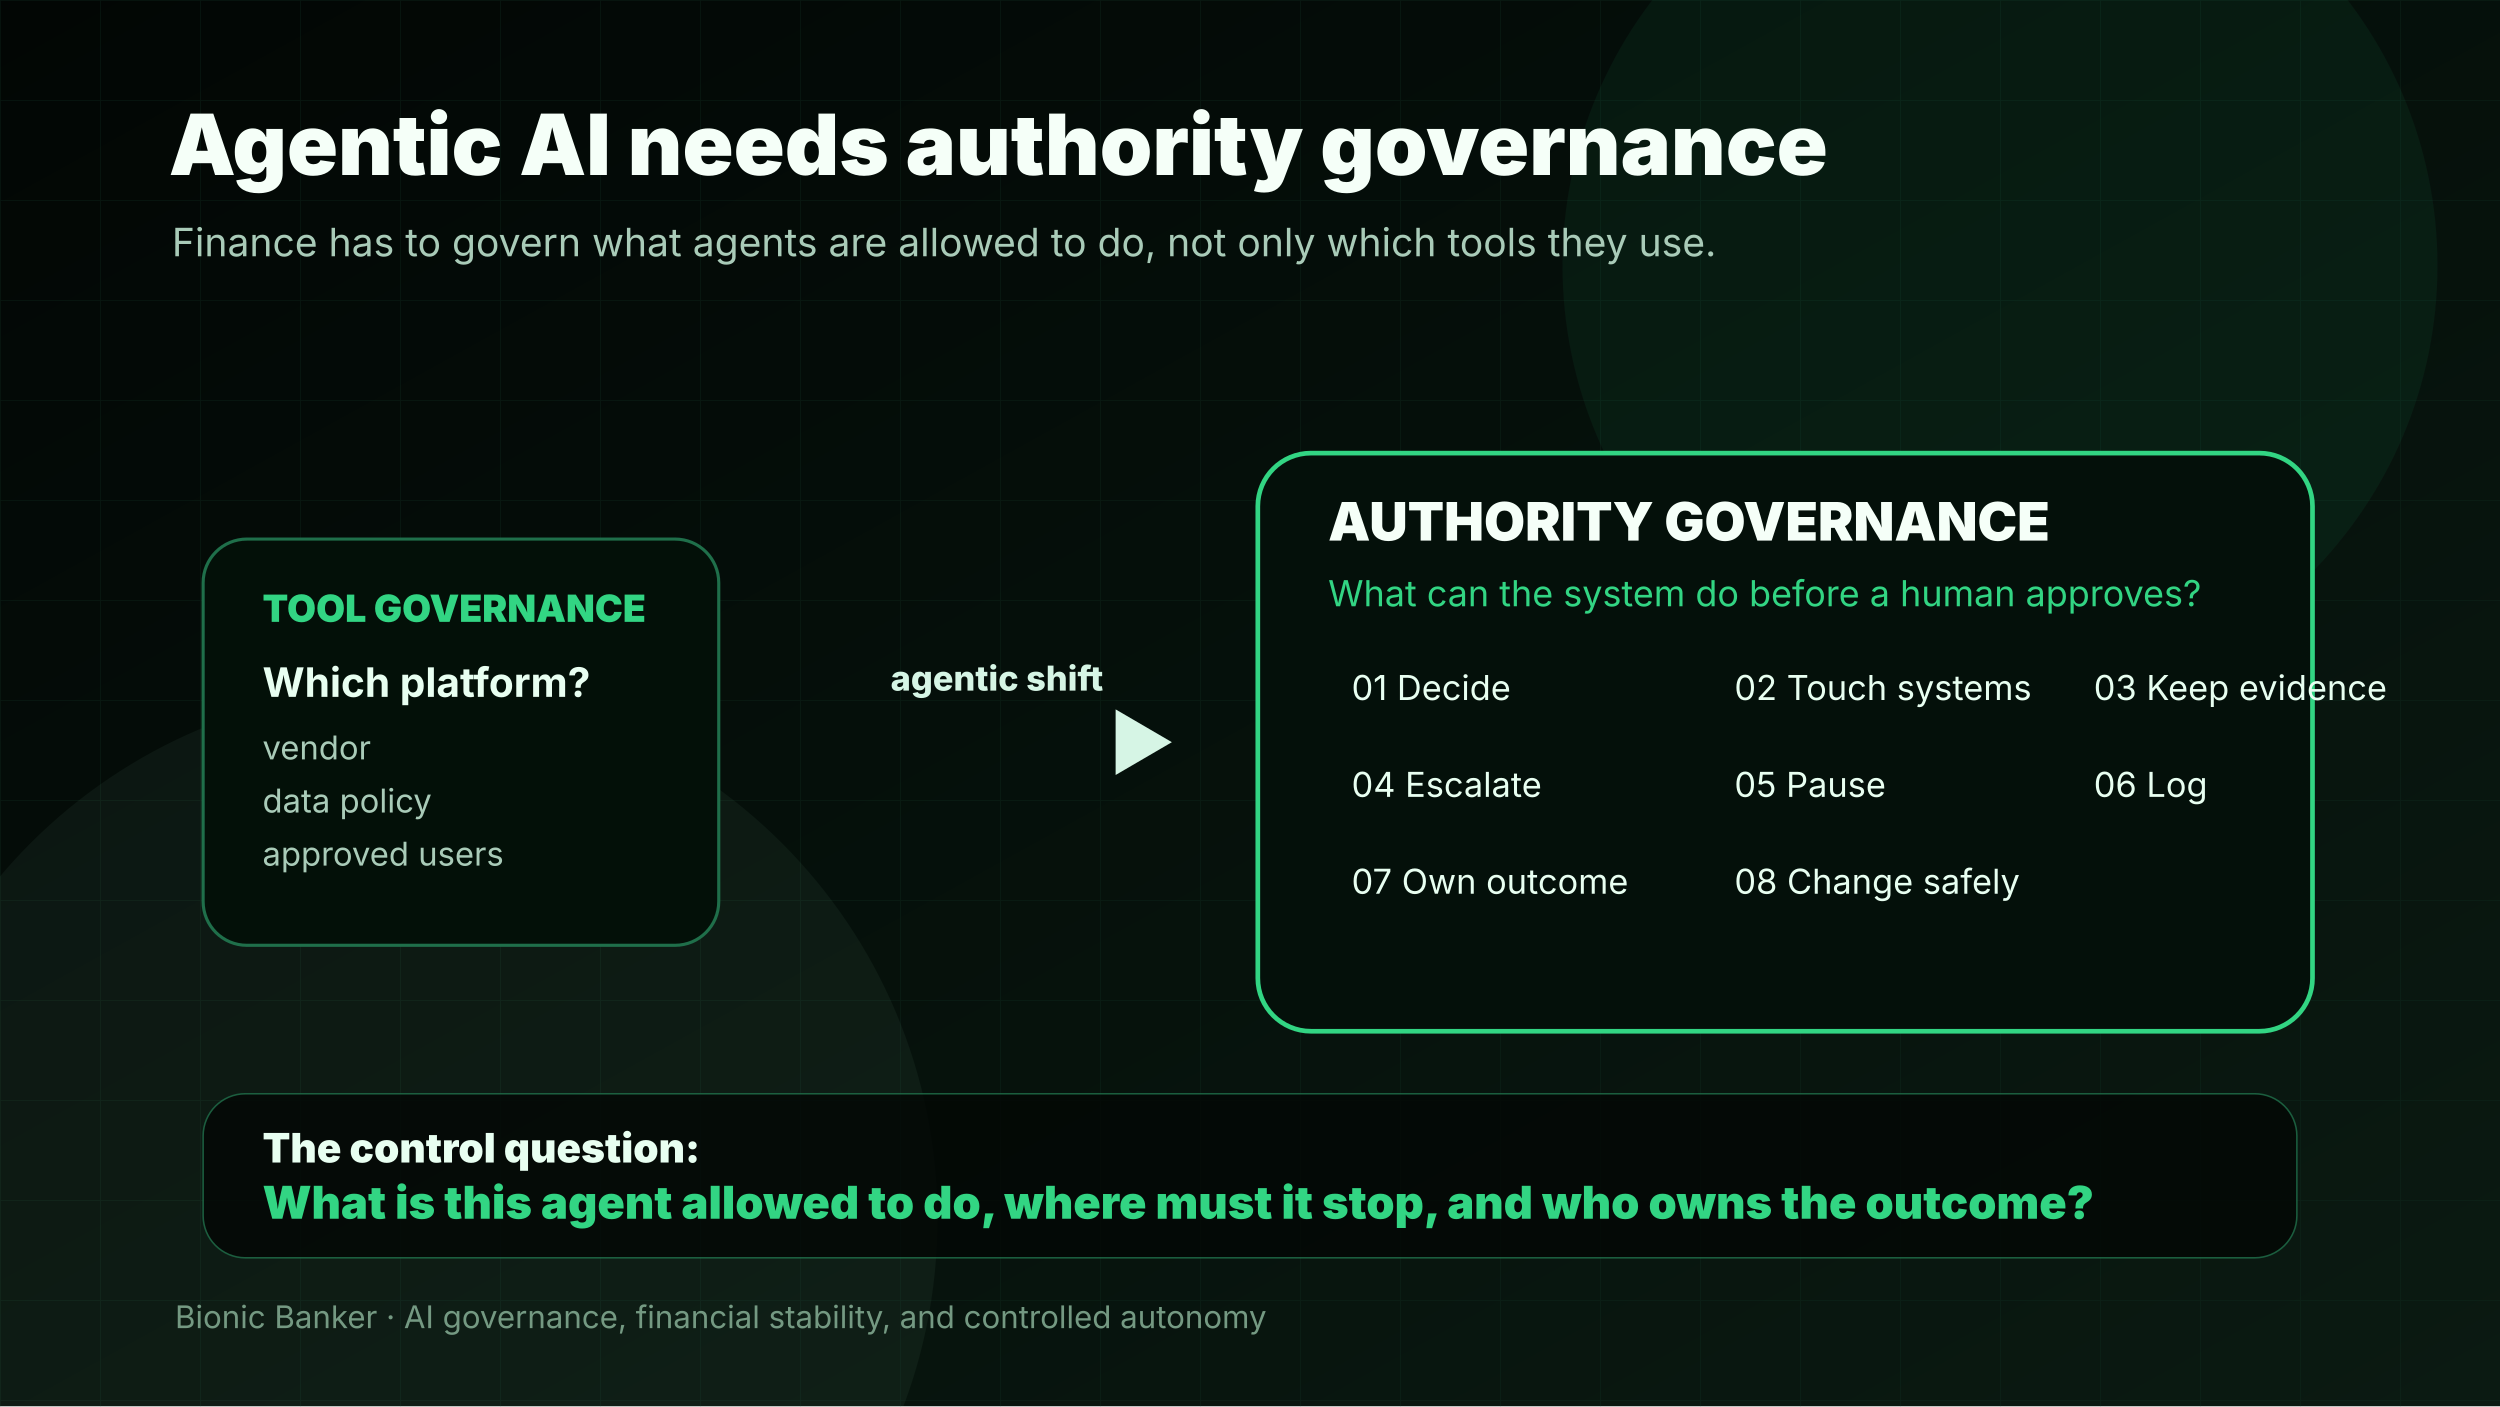
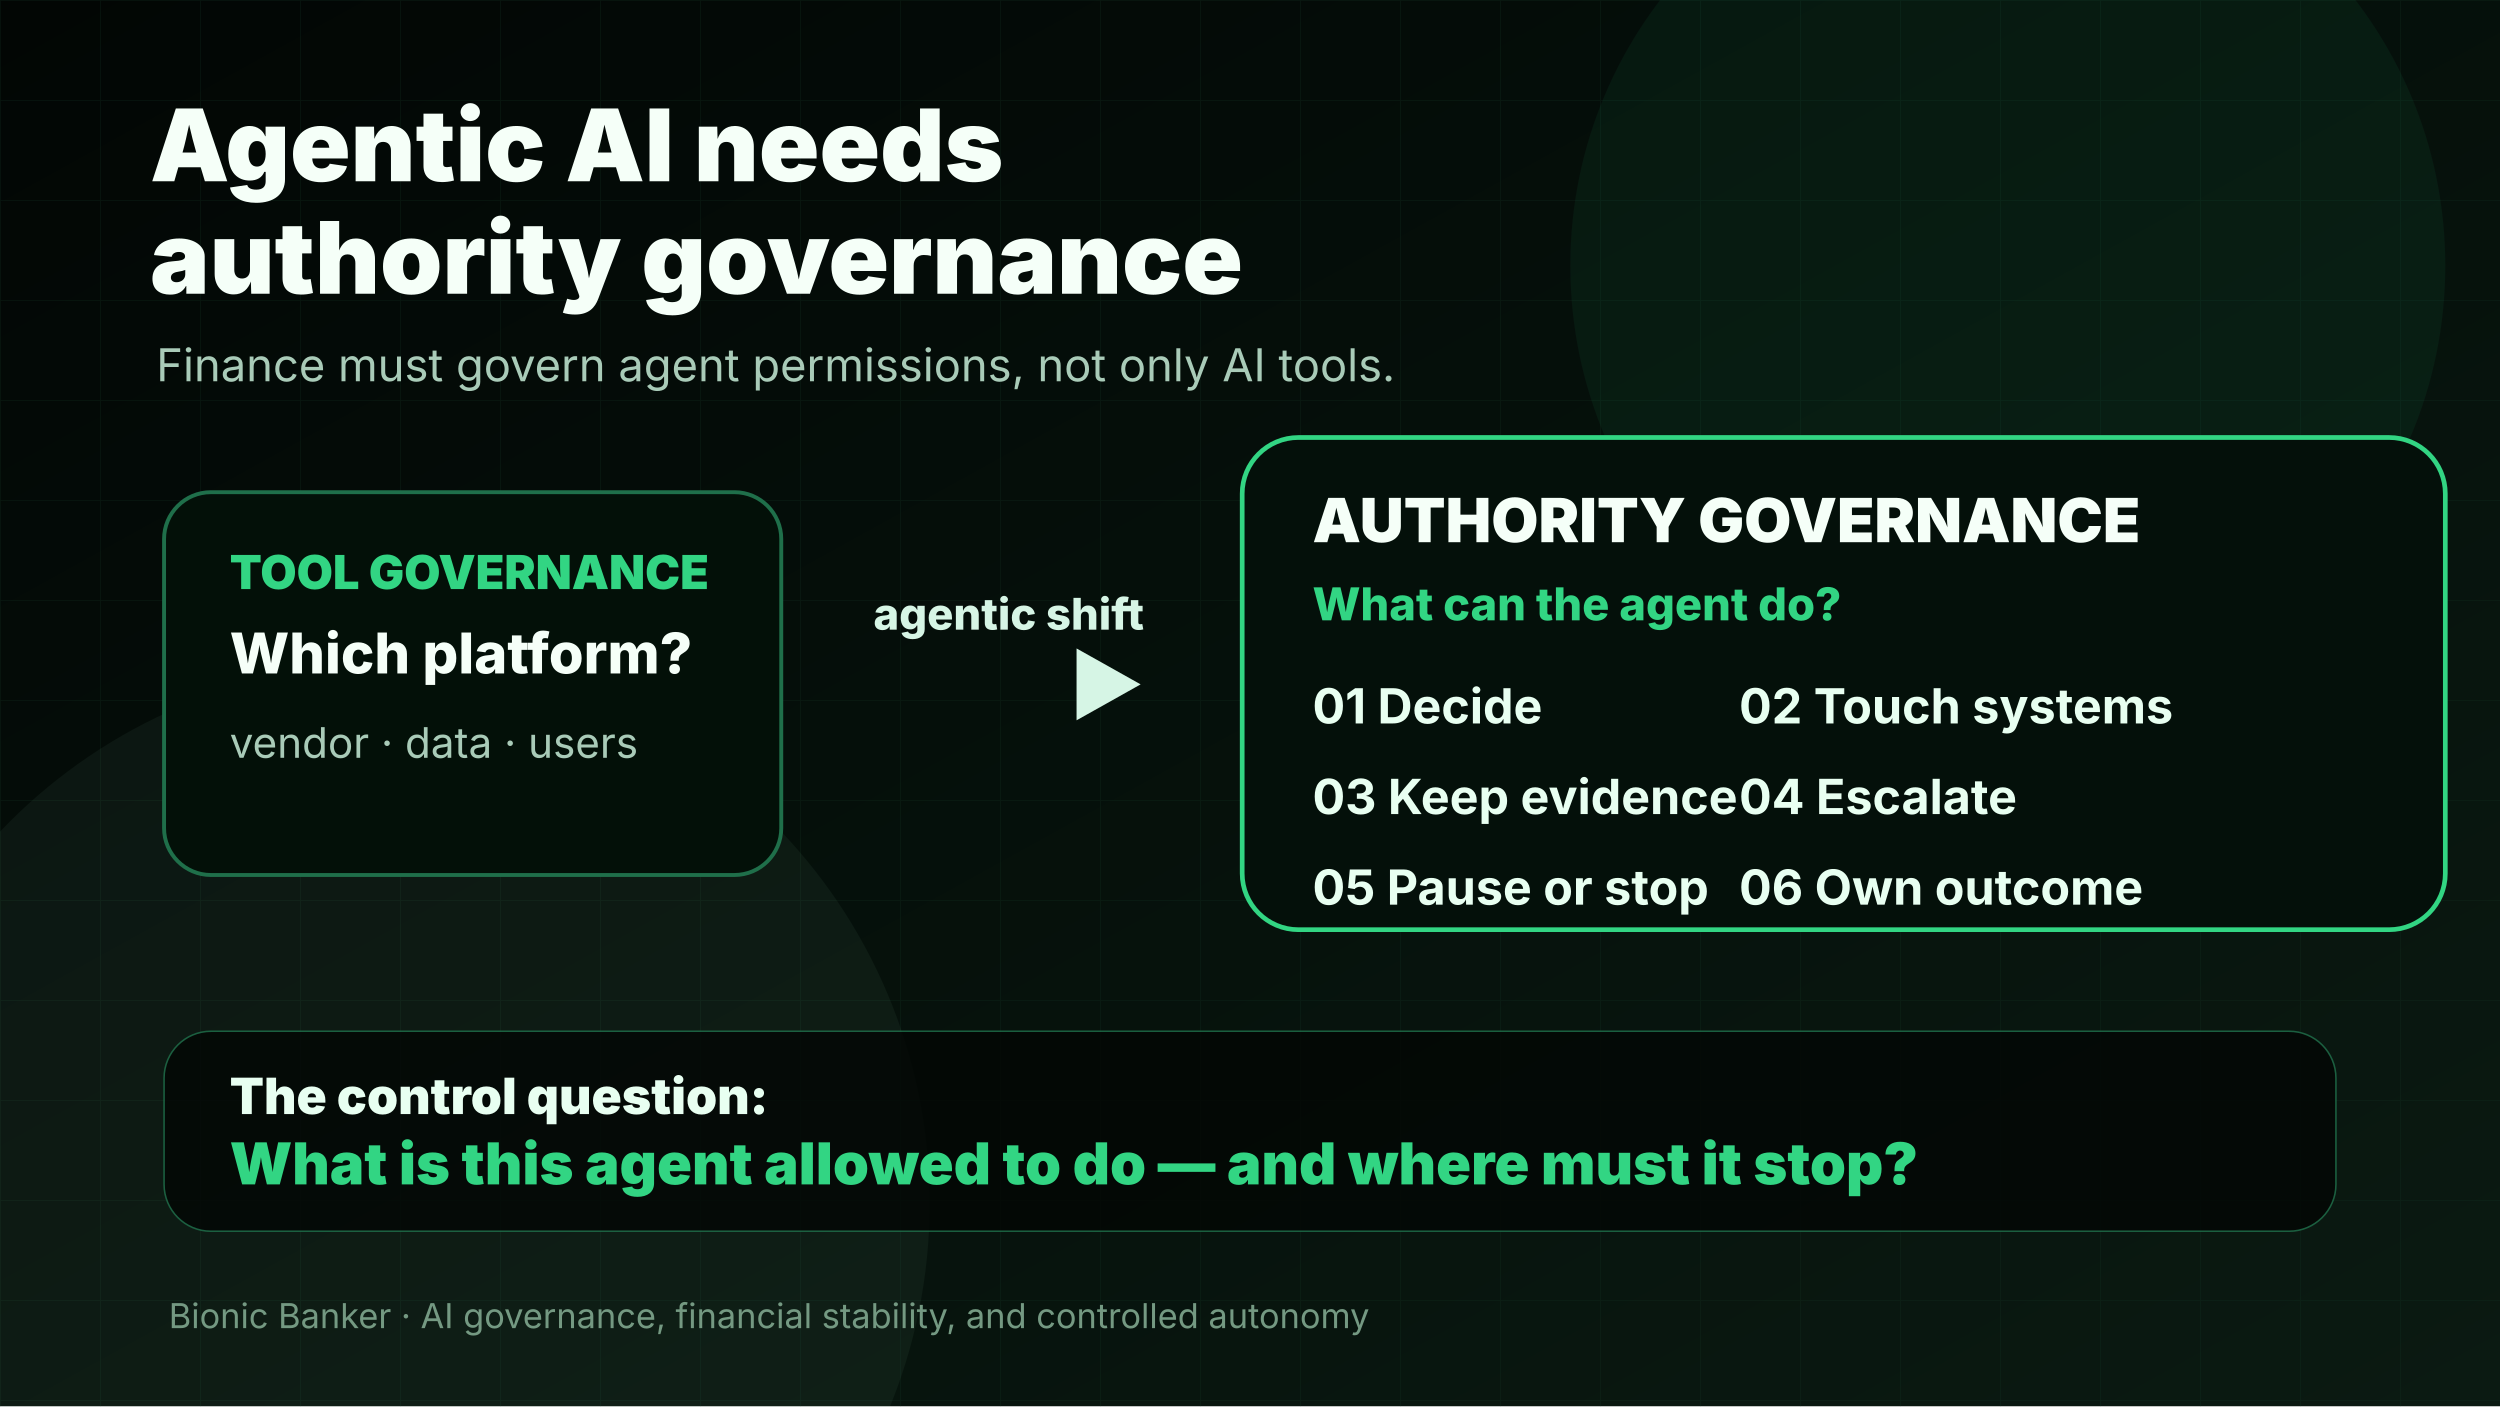
<svg xmlns="http://www.w3.org/2000/svg" width="1600" height="900" viewBox="0 0 1600 900" role="img" aria-labelledby="title desc">
  <defs>
    <linearGradient id="bg" x1="0" x2="1" y1="0" y2="1">
      <stop offset="0" stop-color="#020604" />
      <stop offset="0.58" stop-color="#06120c" />
      <stop offset="1" stop-color="#0b1a12" />
    </linearGradient>
    <linearGradient id="rail" x1="0" x2="1">
      <stop offset="0" stop-color="#32d583" />
      <stop offset="1" stop-color="#d6f5e5" />
    </linearGradient>
    <filter id="glow" x="-40%" y="-40%" width="180%" height="180%">
-       <feGaussianBlur stdDeviation="9" result="blur" />
+       <feGaussianBlur stdDeviation="8" result="blur" />
      <feMerge>
        <feMergeNode in="blur" />
        <feMergeNode in="SourceGraphic" />
      </feMerge>
    </filter>
    <pattern id="grid" width="64" height="64" patternUnits="userSpaceOnUse">
-       <path d="M64 0H0V64" fill="none" stroke="#123023" stroke-width="1" opacity="0.65" />
+       <path d="M64 0H0V64" fill="none" stroke="#123023" stroke-width="1" opacity="0.62" />
    </pattern>
  </defs>
  <rect width="1600" height="900" fill="url(#bg)" />
-   <rect width="1600" height="900" fill="url(#grid)" opacity="0.55" />
-   <circle cx="1280" cy="170" r="280" fill="#1fa068" opacity="0.08" />
-   <circle cx="260" cy="780" r="340" fill="#8fdcb0" opacity="0.055" />
+   <rect width="1600" height="900" fill="url(#grid)" opacity="0.52" />
+   <circle cx="1285" cy="170" r="280" fill="#1fa068" opacity="0.08" />
+   <circle cx="250" cy="770" r="345" fill="#8fdcb0" opacity="0.055" />
  <g font-family="Inter, ui-sans-serif, system-ui">
-     <text x="108" y="112" fill="#f5fff8" font-size="54" font-weight="850">Agentic AI needs authority governance</text>
-     <text x="110" y="164" fill="#a9cbb8" font-size="25">Finance has to govern what agents are allowed to do, not only which tools they use.</text>
+     <text x="96" y="116" fill="#f5fff8" font-size="64" font-weight="850">Agentic AI needs</text>
+     <text x="96" y="188" fill="#f5fff8" font-size="64" font-weight="850">authority governance</text>
+     <text x="100" y="244" fill="#a9cbb8" font-size="29">Finance must govern agent permissions, not only AI tools.</text>
  </g>
-   <g transform="translate(130 250)" font-family="Inter, ui-sans-serif, system-ui">
-     <rect x="0" y="95" width="330" height="260" rx="28" fill="#031008" stroke="#1f6f4a" stroke-width="2" />
-     <text x="38" y="148" fill="#32d583" font-size="24" font-weight="850">TOOL GOVERNANCE</text>
-     <text x="38" y="196" fill="#e8fff1" font-size="26" font-weight="750">Which platform?</text>
-     <text x="38" y="236" fill="#a9cbb8" font-size="21">vendor</text>
-     <text x="38" y="270" fill="#a9cbb8" font-size="21">data policy</text>
-     <text x="38" y="304" fill="#a9cbb8" font-size="21">approved users</text>
-     <path d="M380 225 H620" stroke="url(#rail)" stroke-width="7" stroke-linecap="round" filter="url(#glow)" />
-     <polygon points="620,225 584,204 584,246" fill="#d6f5e5" />
-     <text x="440" y="192" fill="#d6f5e5" font-size="22" font-weight="780">agentic shift</text>
-     <rect x="675" y="40" width="675" height="370" rx="34" fill="#04100a" stroke="#32d583" stroke-width="3" />
-     <text x="720" y="96" fill="#f5fff8" font-size="34" font-weight="850">AUTHORITY GOVERNANCE</text>
-     <text x="720" y="138" fill="#32d583" font-size="23">What can the system do before a human approves?</text>
-     <g font-size="22" fill="#e8fff1">
-       <text x="735" y="198">01 Decide</text>
-       <text x="980" y="198">02 Touch systems</text>
-       <text x="1210" y="198">03 Keep evidence</text>
-       <text x="735" y="260">04 Escalate</text>
-       <text x="980" y="260">05 Pause</text>
-       <text x="1210" y="260">06 Log</text>
-       <text x="735" y="322">07 Own outcome</text>
-       <text x="980" y="322">08 Change safely</text>
+   <g transform="translate(105 315)" font-family="Inter, ui-sans-serif, system-ui">
+     <rect x="0" y="0" width="395" height="245" rx="30" fill="#031008" stroke="#1f6f4a" stroke-width="2.5" />
+     <text x="42" y="62" fill="#32d583" font-size="30" font-weight="850">TOOL GOVERNANCE</text>
+     <text x="42" y="116" fill="#f5fff8" font-size="36" font-weight="820">Which platform?</text>
+     <text x="42" y="170" fill="#a9cbb8" font-size="27">vendor · data · users</text>
+     <path d="M450 123 H625" stroke="url(#rail)" stroke-width="8" stroke-linecap="round" filter="url(#glow)" />
+     <polygon points="625,123 584,100 584,146" fill="#d6f5e5" />
+     <text x="454" y="88" fill="#d6f5e5" font-size="28" font-weight="820">agentic shift</text>
+     <rect x="690" y="-35" width="770" height="315" rx="36" fill="#04100a" stroke="#32d583" stroke-width="3" />
+     <text x="735" y="32" fill="#f5fff8" font-size="39" font-weight="850">AUTHORITY GOVERNANCE</text>
+     <text x="735" y="82" fill="#32d583" font-size="29" font-weight="760">What can the agent do?</text>
+     <g fill="#e8fff1" font-size="31" font-weight="720">
+       <text x="735" y="148">01 Decide</text>
+       <text x="1008" y="148">02 Touch systems</text>
+       <text x="735" y="206">03 Keep evidence</text>
+       <text x="1008" y="206">04 Escalate</text>
+       <text x="735" y="264">05 Pause or stop</text>
+       <text x="1008" y="264">06 Own outcome</text>
    </g>
  </g>
-   <g transform="translate(130 700)" font-family="Inter, ui-sans-serif, system-ui">
-     <rect width="1340" height="105" rx="27" fill="#020604" opacity="0.8" stroke="#1f6f4a" />
-     <text x="38" y="44" fill="#e8fff1" font-size="26" font-weight="850">The control question:</text>
-     <text x="38" y="80" fill="#32d583" font-size="29" font-weight="850">What is this agent allowed to do, where must it stop, and who owns the outcome?</text>
+   <g transform="translate(105 660)" font-family="Inter, ui-sans-serif, system-ui">
+     <rect width="1390" height="128" rx="30" fill="#020604" opacity="0.82" stroke="#1f6f4a" />
+     <text x="42" y="53" fill="#e8fff1" font-size="32" font-weight="850">The control question:</text>
+     <text x="42" y="98" fill="#32d583" font-size="37" font-weight="850">What is this agent allowed to do — and where must it stop?</text>
  </g>
-   <text x="112" y="850" fill="#749982" font-family="Inter, ui-sans-serif, system-ui" font-size="20">Bionic Banker · AI governance, financial stability, and controlled autonomy</text>
+   <text x="108" y="850" fill="#749982" font-family="Inter, ui-sans-serif, system-ui" font-size="22">Bionic Banker · AI governance, financial stability, and controlled autonomy</text>
</svg>
